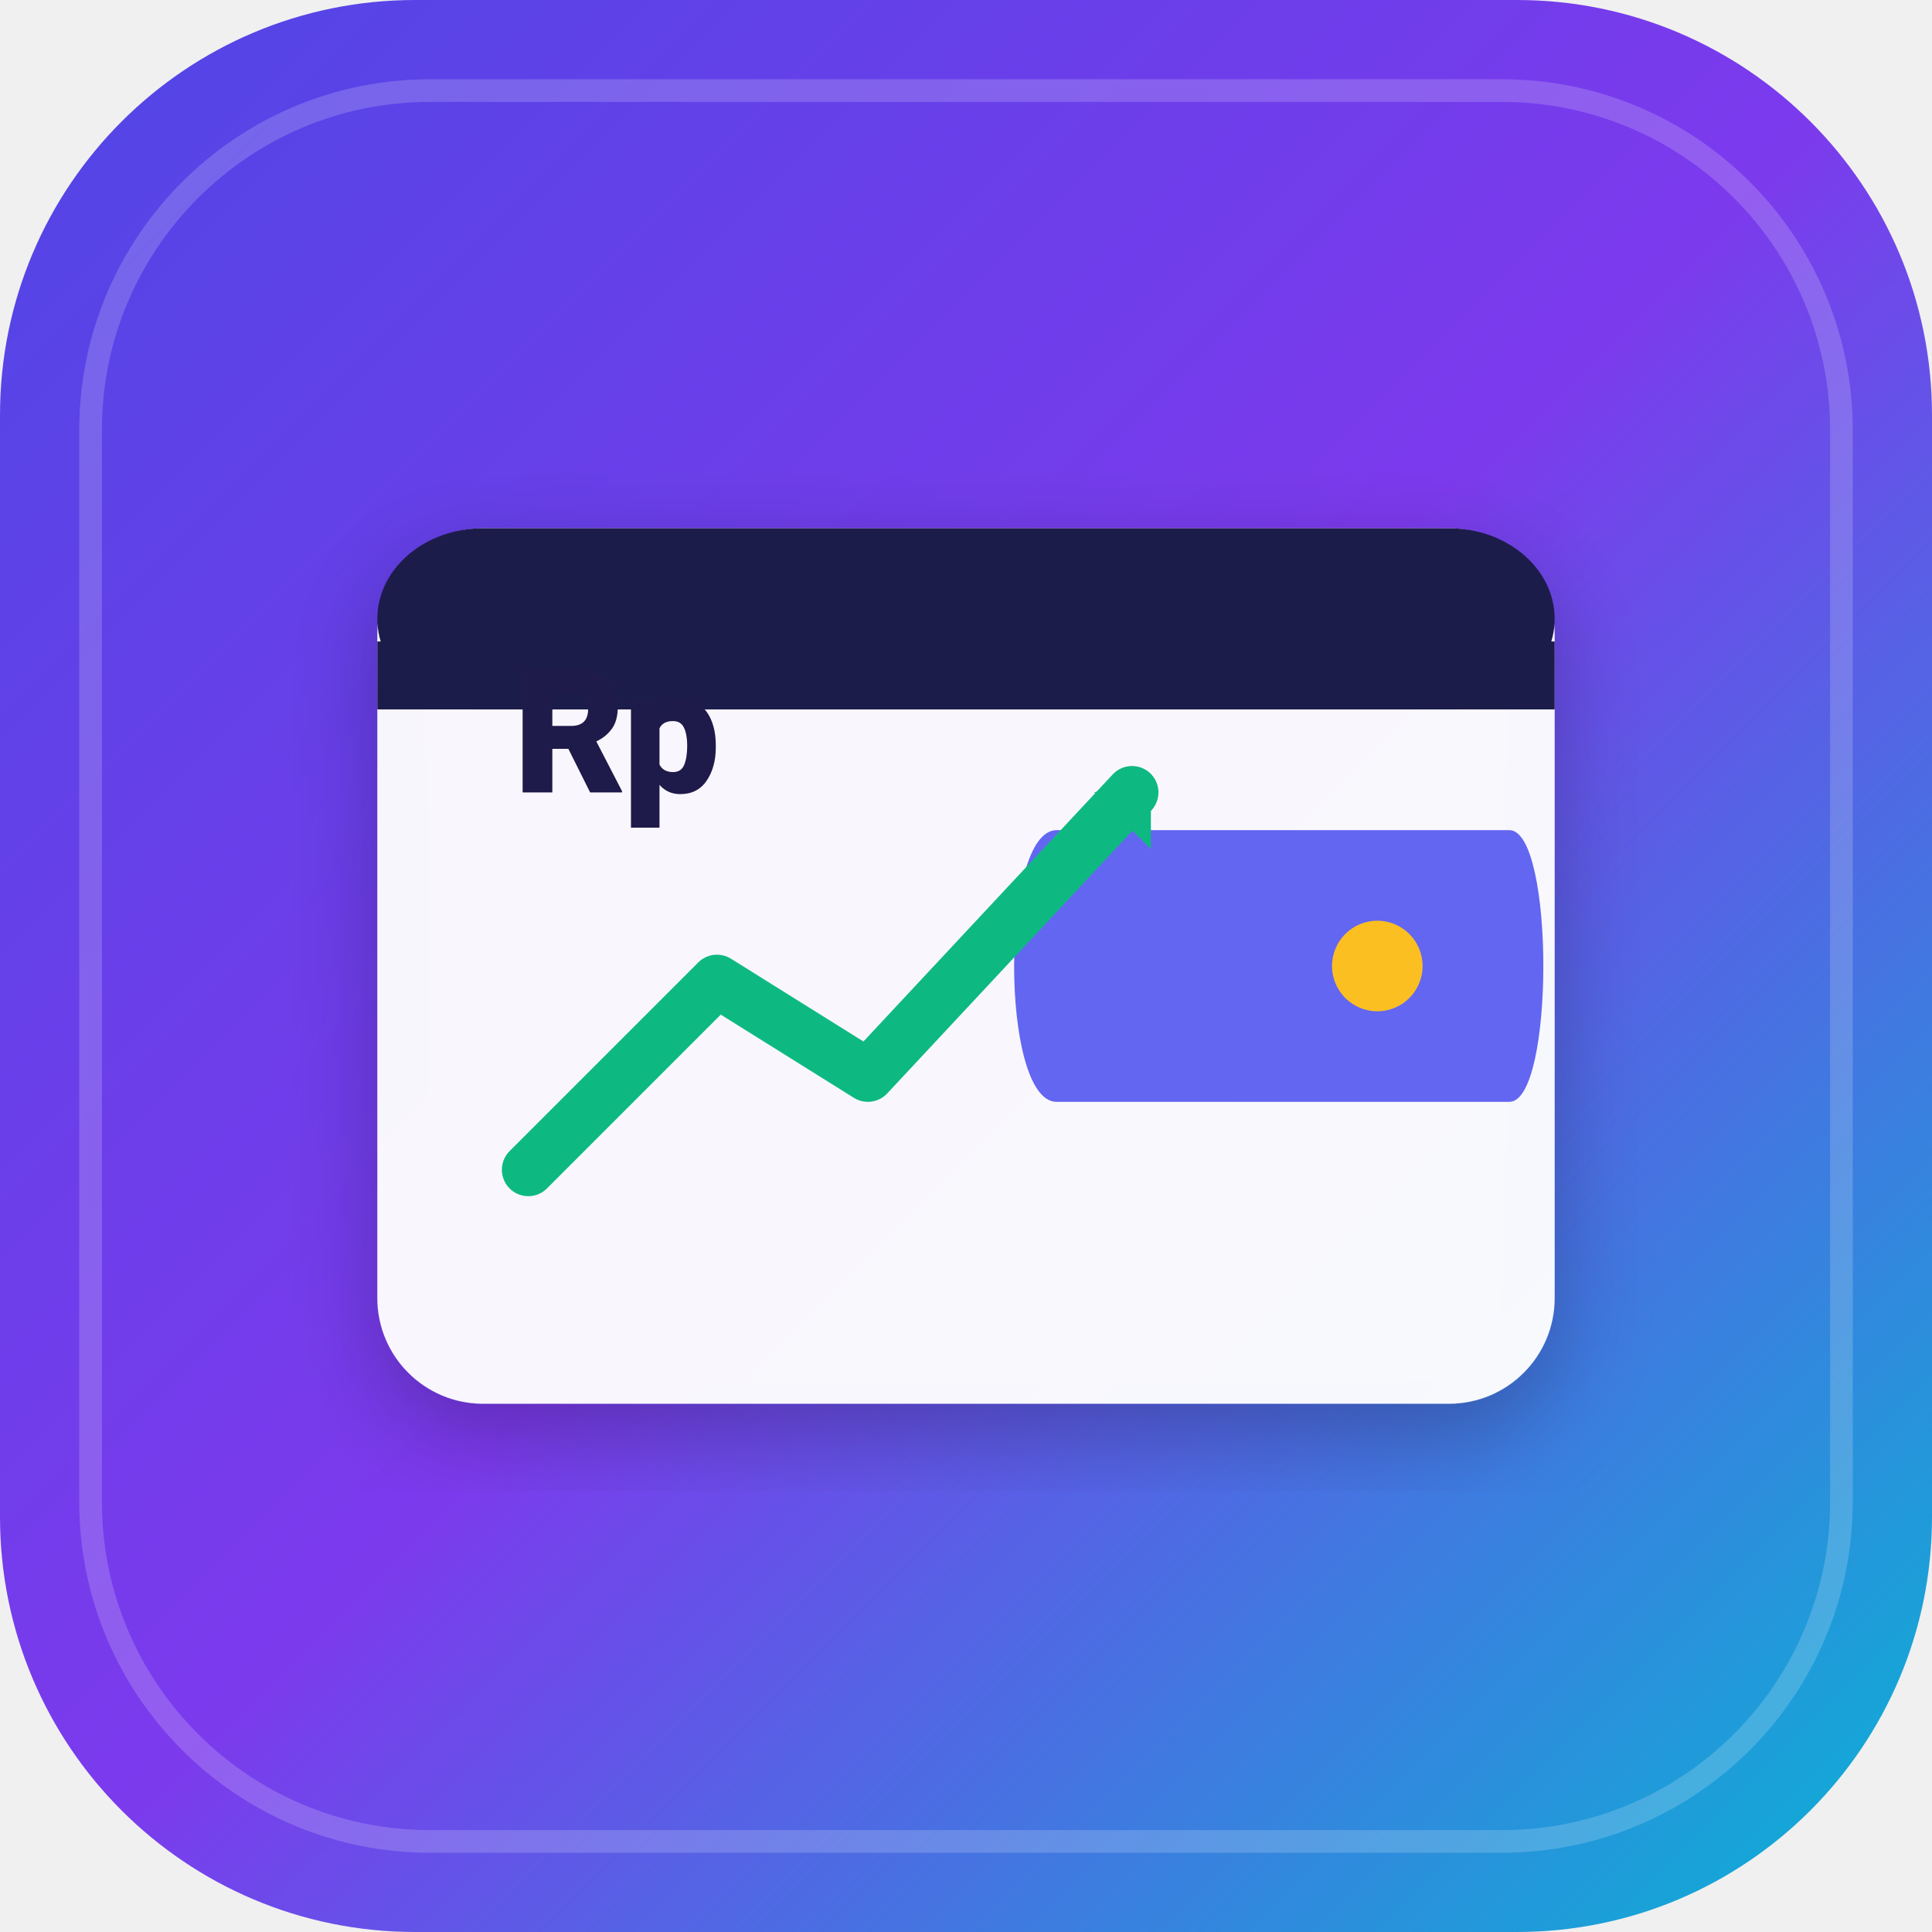
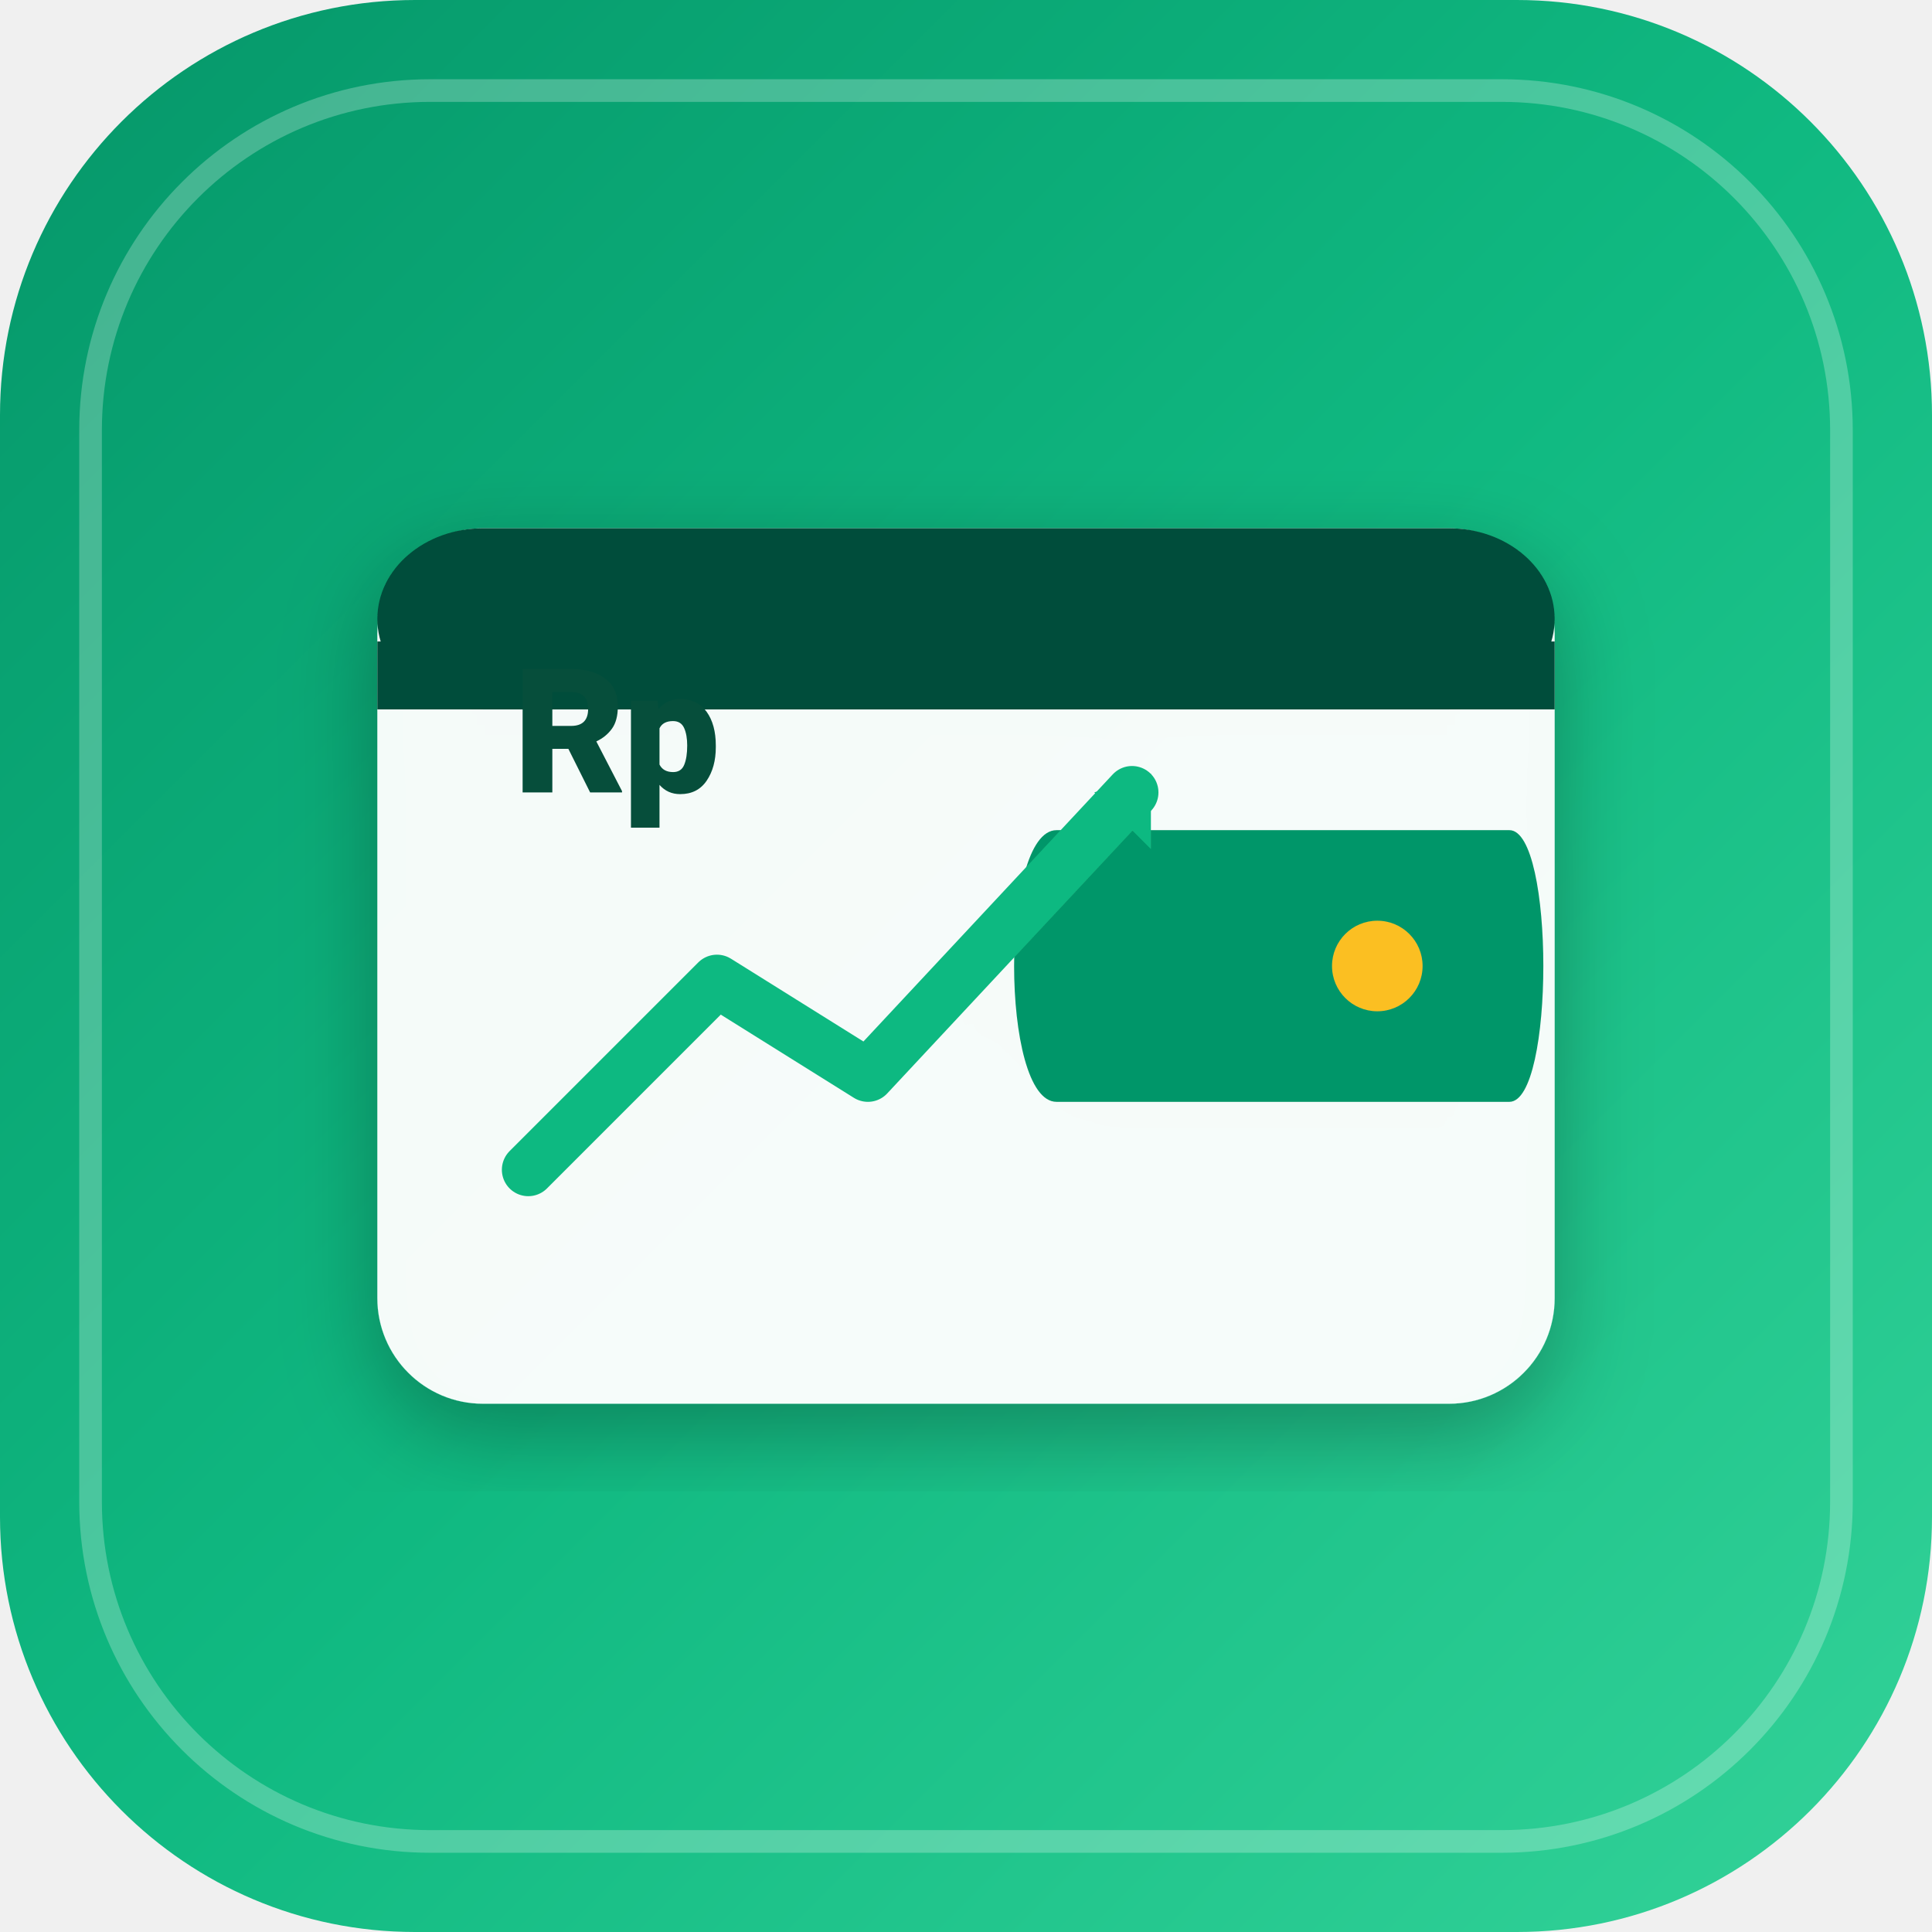
<svg xmlns="http://www.w3.org/2000/svg" viewBox="0 0 512 512" width="512" height="512">
  <defs>
    <linearGradient id="primaryGrad" x1="0%" y1="0%" x2="100%" y2="100%">
-       <stop offset="0%" stop-color="#4f46e5" />
-       <stop offset="50%" stop-color="#7c3aed" />
-       <stop offset="100%" stop-color="#06b6d4" />
+       <stop offset="0%" stop-color="#059669" />
+       <stop offset="50%" stop-color="#10b981" />
+       <stop offset="100%" stop-color="#34d399" />
    </linearGradient>
    <linearGradient id="accentGrad" x1="0%" y1="0%" x2="100%" y2="100%">
      <stop offset="0%" stop-color="#10b981" />
-       <stop offset="100%" stop-color="#34d399" />
+       <stop offset="100%" stop-color="#6ee7b7" />
    </linearGradient>
    <filter id="shadow" x="-10%" y="-10%" width="120%" height="120%">
-       <feDropShadow dx="0" dy="8" stdDeviation="12" flood-color="#000" flood-opacity="0.25" />
+       <feDropShadow dx="0" dy="8" stdDeviation="12" flood-color="#000" flood-opacity="0.3" />
    </filter>
  </defs>
  <rect width="512" height="512" rx="110" fill="url(#primaryGrad)" />
-   <rect x="24" y="24" width="464" height="464" rx="90" fill="none" stroke="rgba(255,255,255,0.18)" stroke-width="6" />
+   <rect x="24" y="24" width="464" height="464" rx="90" fill="none" stroke="rgba(255,255,255,0.25)" stroke-width="6" />
  <g filter="url(#shadow)">
    <rect x="100" y="140" width="312" height="232" rx="28" fill="#ffffff" fill-opacity="0.95" />
-     <rect x="100" y="140" width="312" height="48" rx="28" fill="#1e1b4b" />
-     <rect x="100" y="170" width="312" height="18" fill="#1e1b4b" />
-     <path d="M 280 220 L 400 220 C 412 220 412 292 400 292 L 280 292 C 265 292 265 220 280 220 Z" fill="#6366f1" />
+     <rect x="100" y="140" width="312" height="48" rx="28" fill="#064e3b" />
+     <rect x="100" y="170" width="312" height="18" fill="#064e3b" />
+     <path d="M 280 220 L 400 220 C 412 220 412 292 400 292 L 280 292 C 265 292 265 220 280 220 Z" fill="#059669" />
    <circle cx="365" cy="256" r="12" fill="#fbbf24" />
    <path d="M 140 310 L 190 260 L 230 285 L 300 210" fill="none" stroke="#10b981" stroke-width="14" stroke-linecap="round" stroke-linejoin="round" />
    <polygon points="290,210 305,205 305,225" fill="#10b981" />
  </g>
  <g transform="translate(136, 210)">
-     <text font-family="-apple-system, BlinkMacSystemFont, 'Segoe UI', Roboto, sans-serif" font-weight="900" font-size="46" fill="#1e1b4b" letter-spacing="-1">Rp</text>
+     <text font-family="-apple-system, BlinkMacSystemFont, 'Segoe UI', Roboto, sans-serif" font-weight="900" font-size="46" fill="#064e3b" letter-spacing="-1">Rp</text>
  </g>
</svg>
